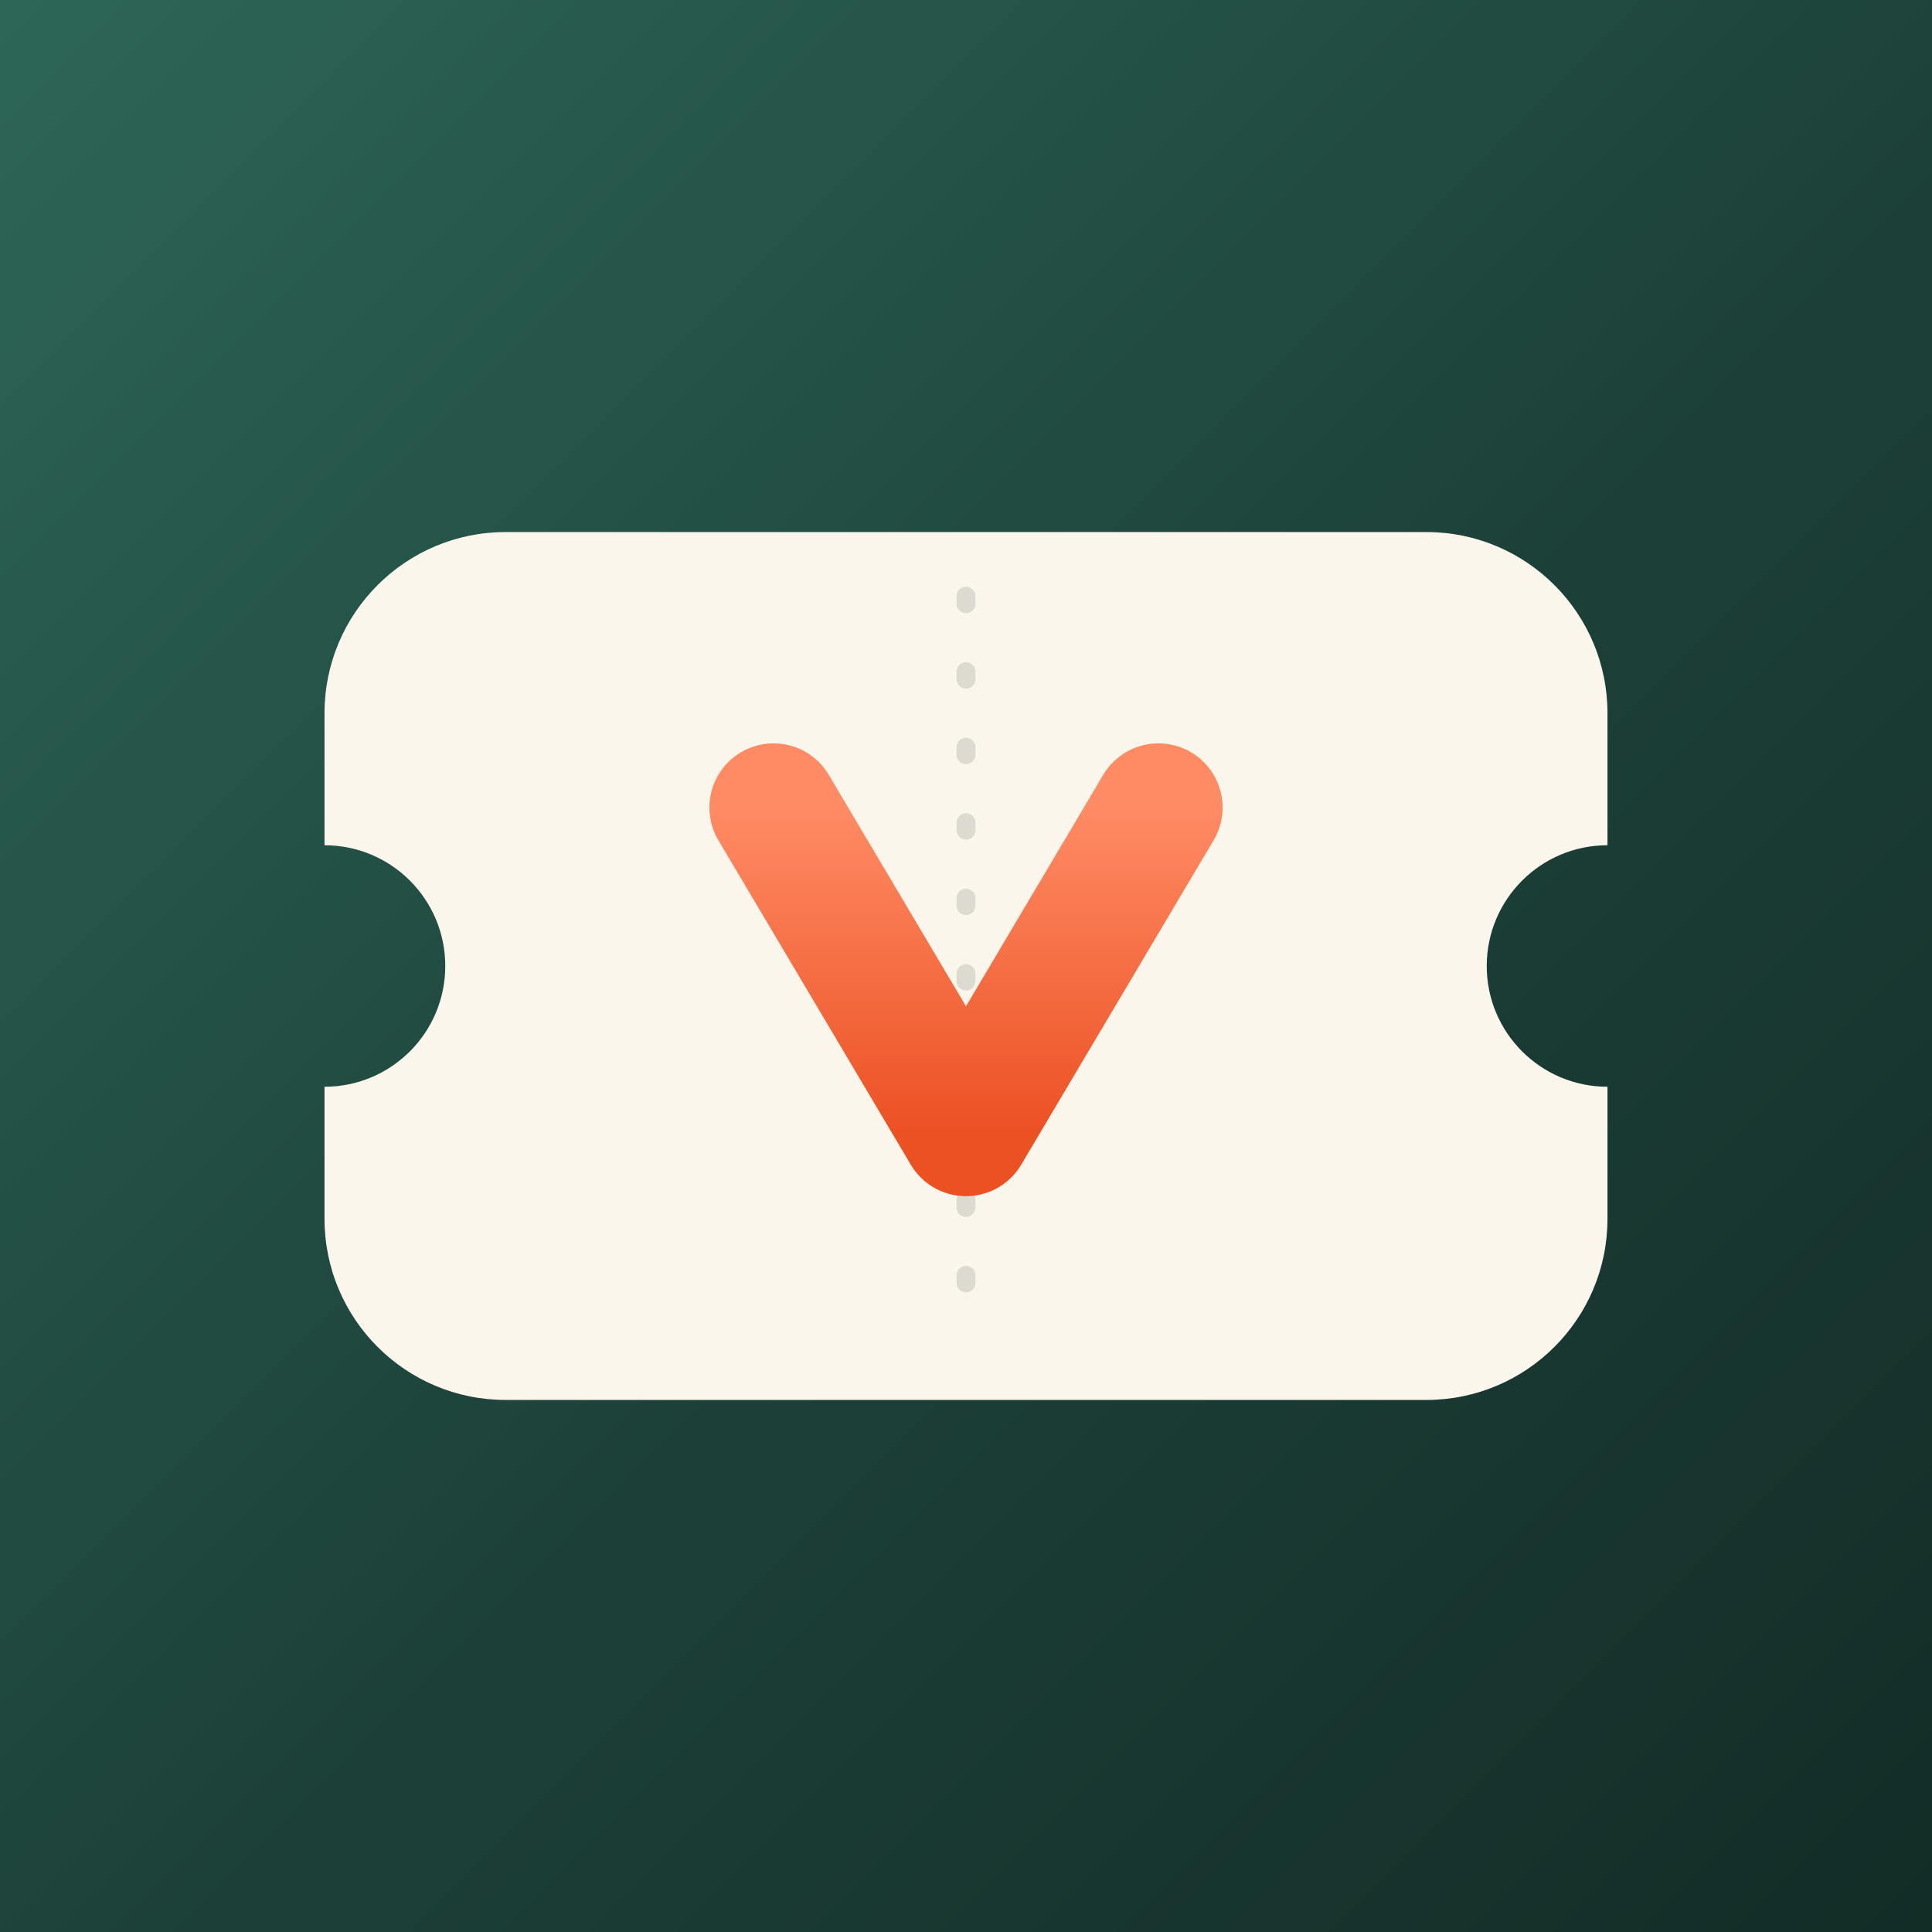
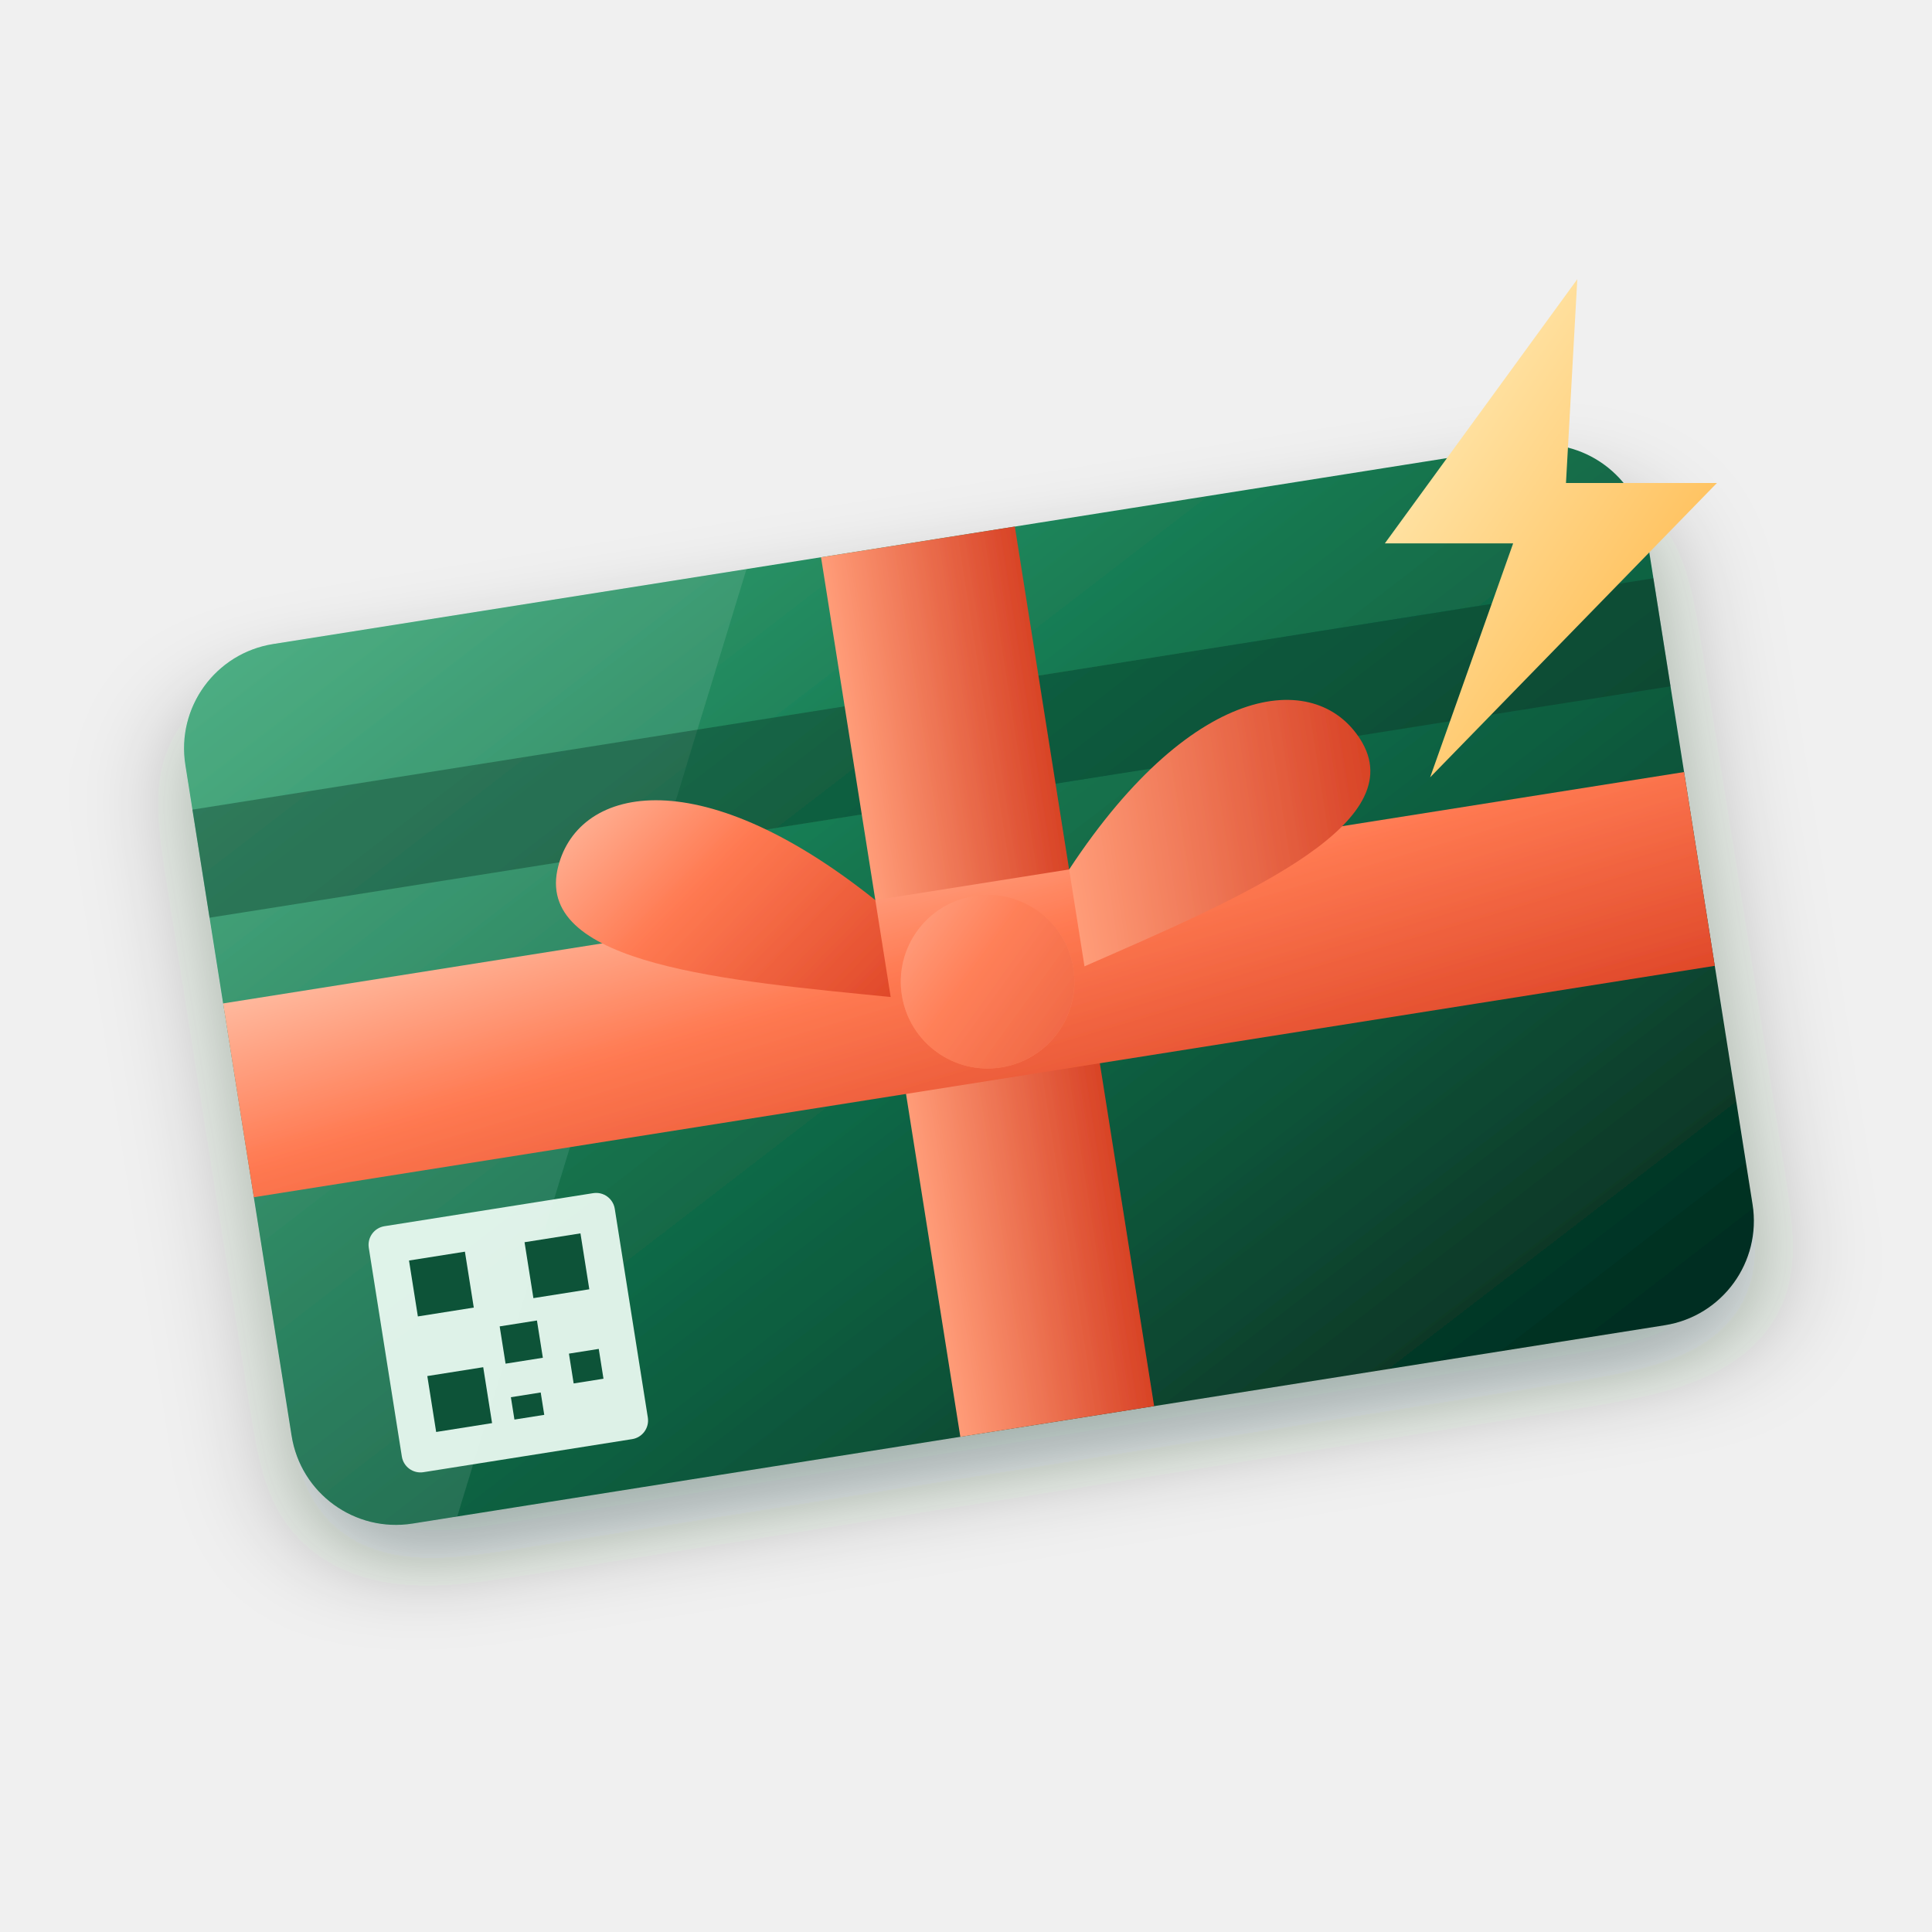
- <svg xmlns="http://www.w3.org/2000/svg" width="512" height="512" viewBox="0 0 512 512">
+ <svg xmlns="http://www.w3.org/2000/svg" viewBox="0 0 1024 1024" width="1024" height="1024">
  <defs>
-     <linearGradient id="bg" x1="0" y1="0" x2="1" y2="1">
-       <stop offset="0" stop-color="#2d6657" />
-       <stop offset=".55" stop-color="#1c4038" />
-       <stop offset="1" stop-color="#122c26" />
+     <linearGradient id="vc-card" x1="0" y1="0" x2="0.9" y2="1">
+       <stop offset="0" stop-color="#3ba777" />
+       <stop offset="0.38" stop-color="#177a52" />
+       <stop offset="0.74" stop-color="#0a5238" />
+       <stop offset="1" stop-color="#052e21" />
    </linearGradient>
-     <linearGradient id="v" x1="0" y1="0" x2="0" y2="1">
-       <stop offset="0" stop-color="#ff8b64" />
-       <stop offset="1" stop-color="#ec5124" />
+     <linearGradient id="vc-rib" x1="0" y1="0" x2="1" y2="1">
+       <stop offset="0" stop-color="#ffb99e" />
+       <stop offset="0.42" stop-color="#ff7a52" />
+       <stop offset="1" stop-color="#e0492a" />
    </linearGradient>
+     <linearGradient id="vc-rib2" x1="0" y1="0" x2="1" y2="0">
+       <stop offset="0" stop-color="#ff9c78" />
+       <stop offset="1" stop-color="#d84326" />
+     </linearGradient>
+     <linearGradient id="vc-spark" x1="0" y1="0" x2="1" y2="1">
+       <stop offset="0" stop-color="#fff2c4" />
+       <stop offset="1" stop-color="#ffb03a" />
+     </linearGradient>
+     <filter id="vc-sh" x="-30%" y="-30%" width="160%" height="160%">
+       <feDropShadow dx="0" dy="22" stdDeviation="26" flood-color="#04291d" flood-opacity="0.34" />
+     </filter>
  </defs>
-   <rect width="512" height="512" fill="url(#bg)" />
-   <path d="M134 141h244a48 48 0 0 1 48 48v35a32 32 0 0 0 0 64v35a48 48 0 0 1-48 48H134a48 48 0 0 1-48-48v-35a32 32 0 0 0 0-64v-35a48 48 0 0 1 48-48z" fill="#fbf6ec" />
-   <path d="M256 158v196" stroke="#122c26" stroke-opacity=".13" stroke-width="5" stroke-linecap="round" stroke-dasharray="2 18" />
-   <path d="M205 214l51 86 51-86" fill="none" stroke="url(#v)" stroke-width="34" stroke-linecap="round" stroke-linejoin="round" />
+   <g transform="rotate(-9 512 512)" filter="url(#vc-sh)">
+     <rect x="120" y="286" width="784" height="472" rx="56" fill="url(#vc-card)" />
+     <path d="M120 342 A56 56 0 0 1 176 286 H430 L200 758 H176 A56 56 0 0 1 120 702 Z" fill="#ffffff" opacity="0.1" />
+     <rect x="120" y="366" width="784" height="58" fill="#04291d" opacity="0.35" />
+     <g>
+       <rect x="176" y="600" width="132" height="132" rx="10" fill="#eafaf1" opacity="0.94" />
+       <g fill="#0a5238">
+         <rect x="196" y="620" width="30" height="30" />
+         <rect x="258" y="620" width="30" height="30" />
+         <rect x="196" y="682" width="30" height="30" />
+         <rect x="238" y="662" width="20" height="20" />
+         <rect x="272" y="682" width="16" height="16" />
+         <rect x="238" y="700" width="16" height="12" />
+       </g>
+     </g>
+     <rect x="470" y="286" width="104" height="472" fill="url(#vc-rib2)" />
+     <rect x="120" y="470" width="784" height="104" fill="url(#vc-rib)" />
+     <path d="M470 470 C388 380 322 386 306 428 C288 476 386 500 470 522 Z" fill="url(#vc-rib)" />
+     <path d="M574 470 C656 380 722 386 738 428 C756 476 658 500 574 522 Z" fill="url(#vc-rib2)" />
+     <circle cx="522" cy="522" r="46" fill="#ff8a63" />
+     <circle cx="522" cy="522" r="46" fill="url(#vc-rib)" opacity="0.6" />
+   </g>
+   <g transform="translate(18 -12)">
+     <path d="M818 160 L716 300 H784 L740 424 L892 268 H812 Z" fill="url(#vc-spark)" />
+   </g>
</svg>
